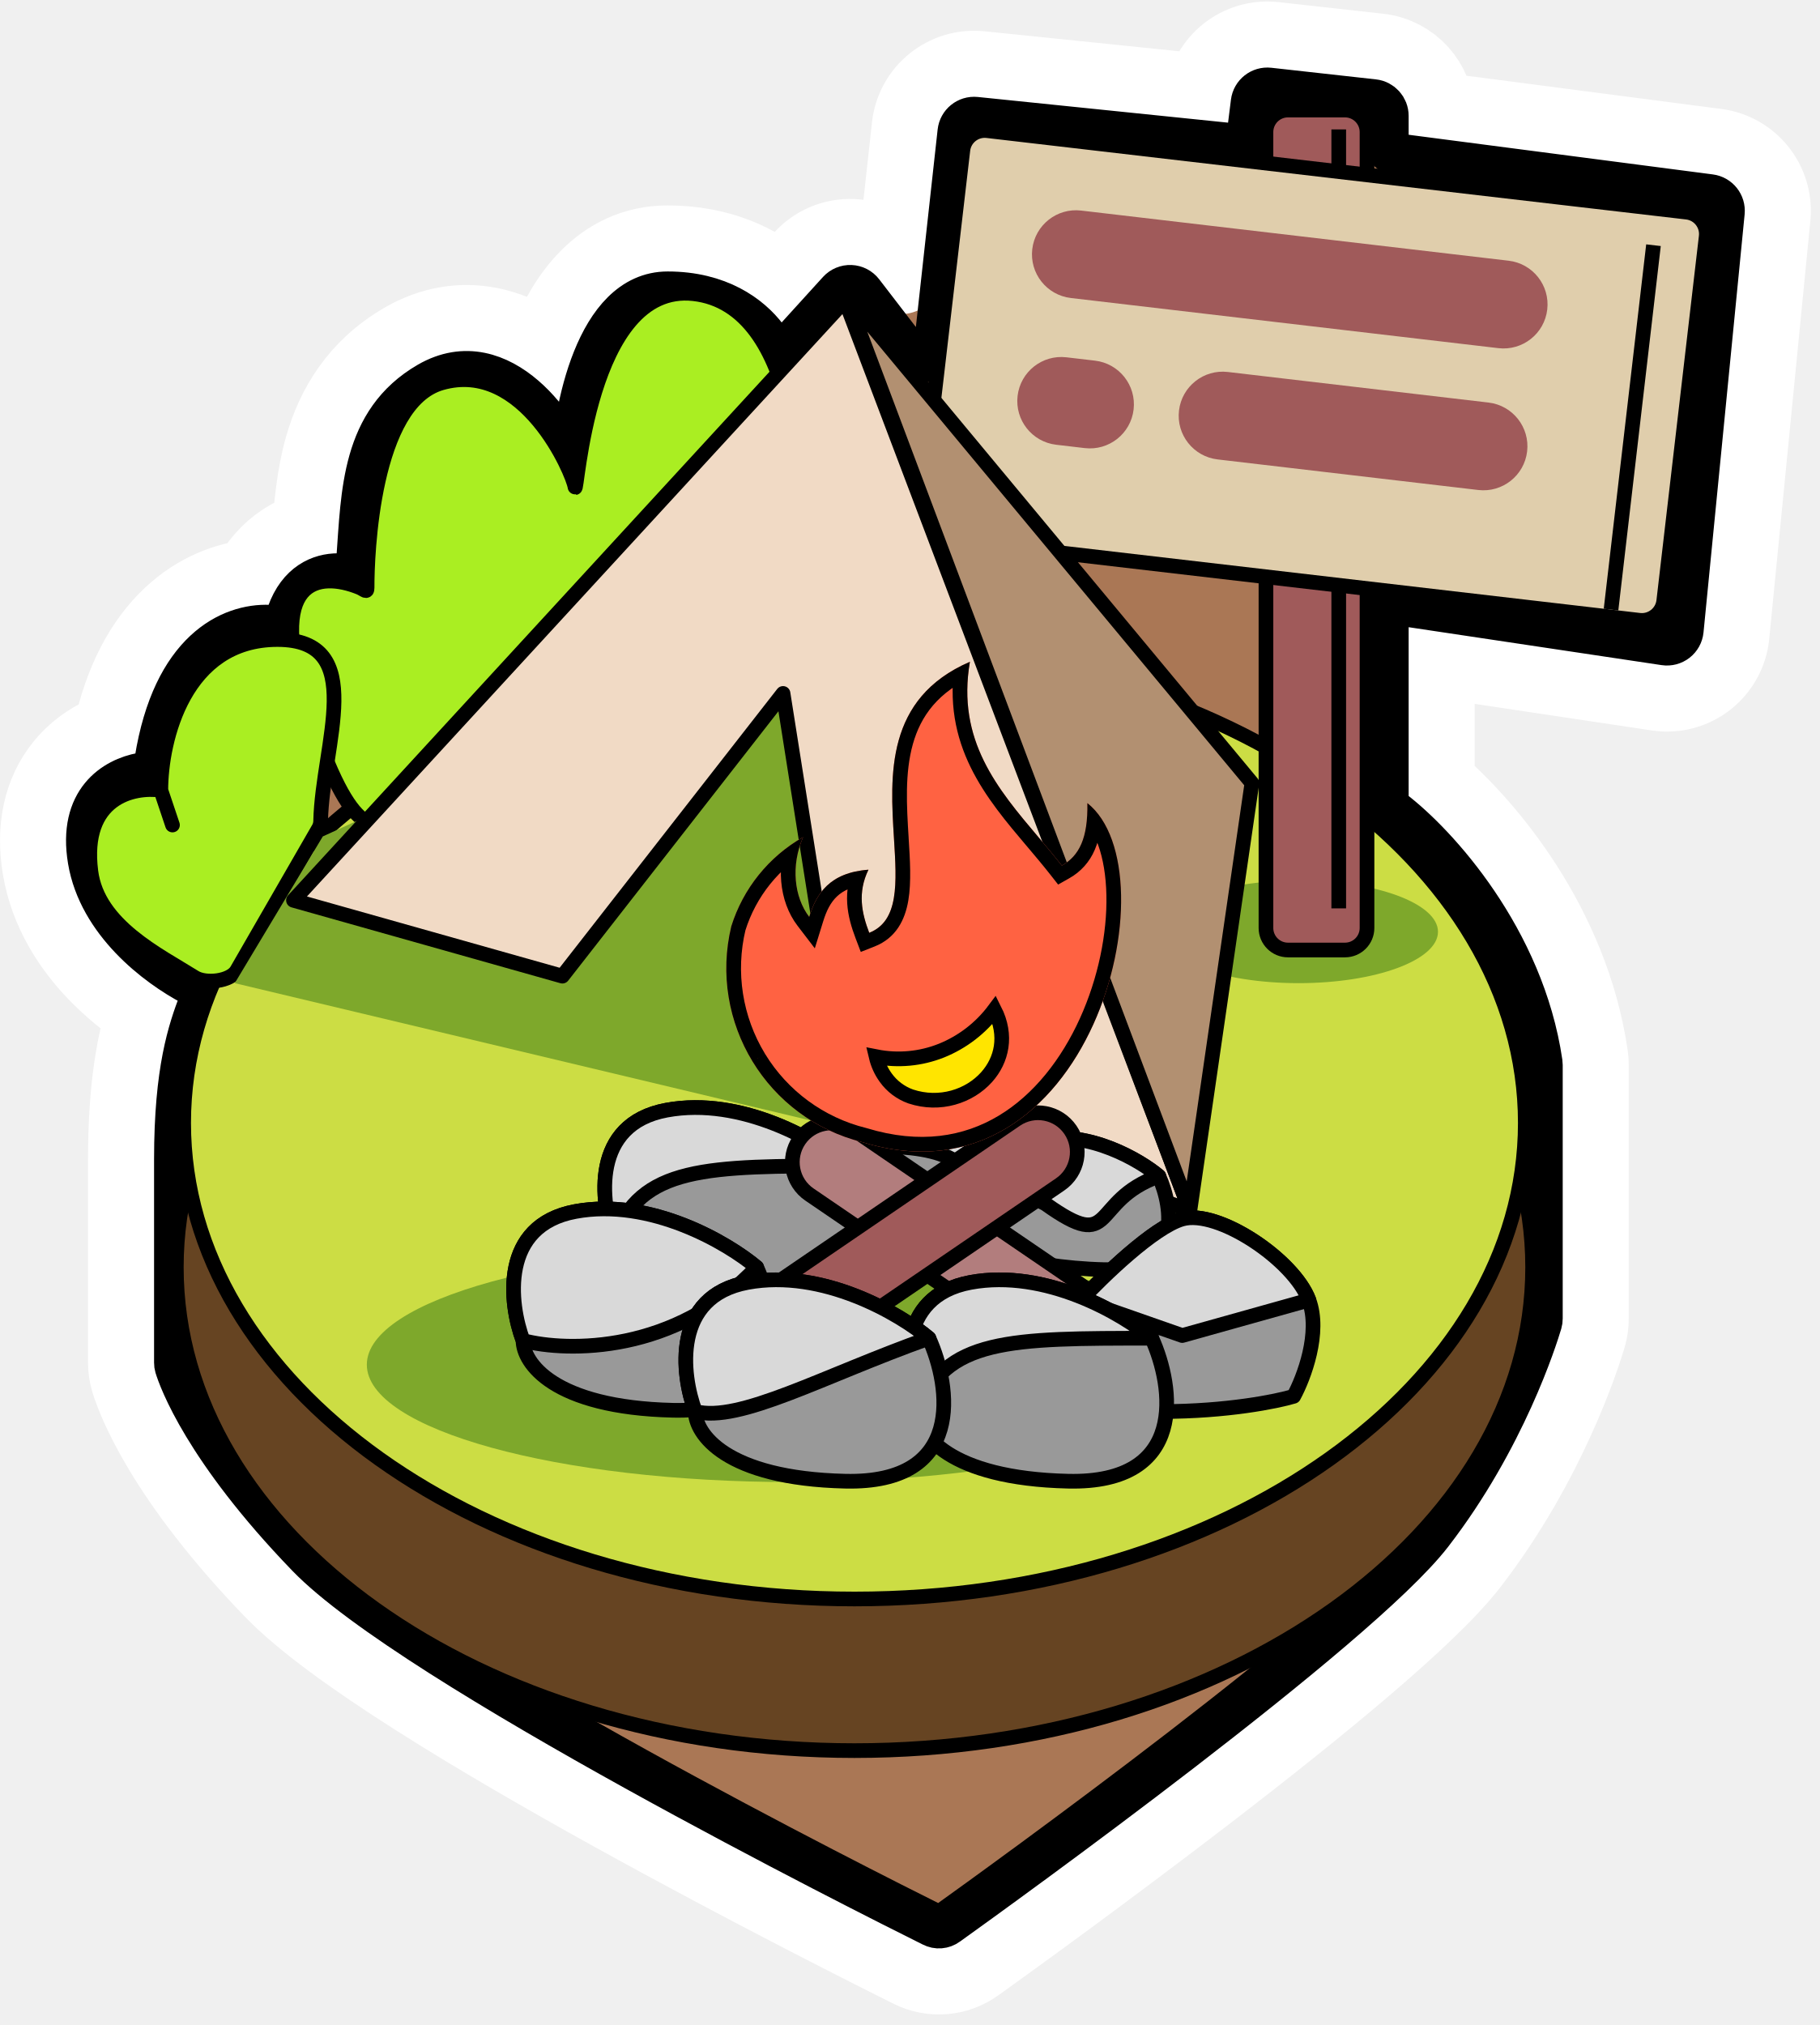
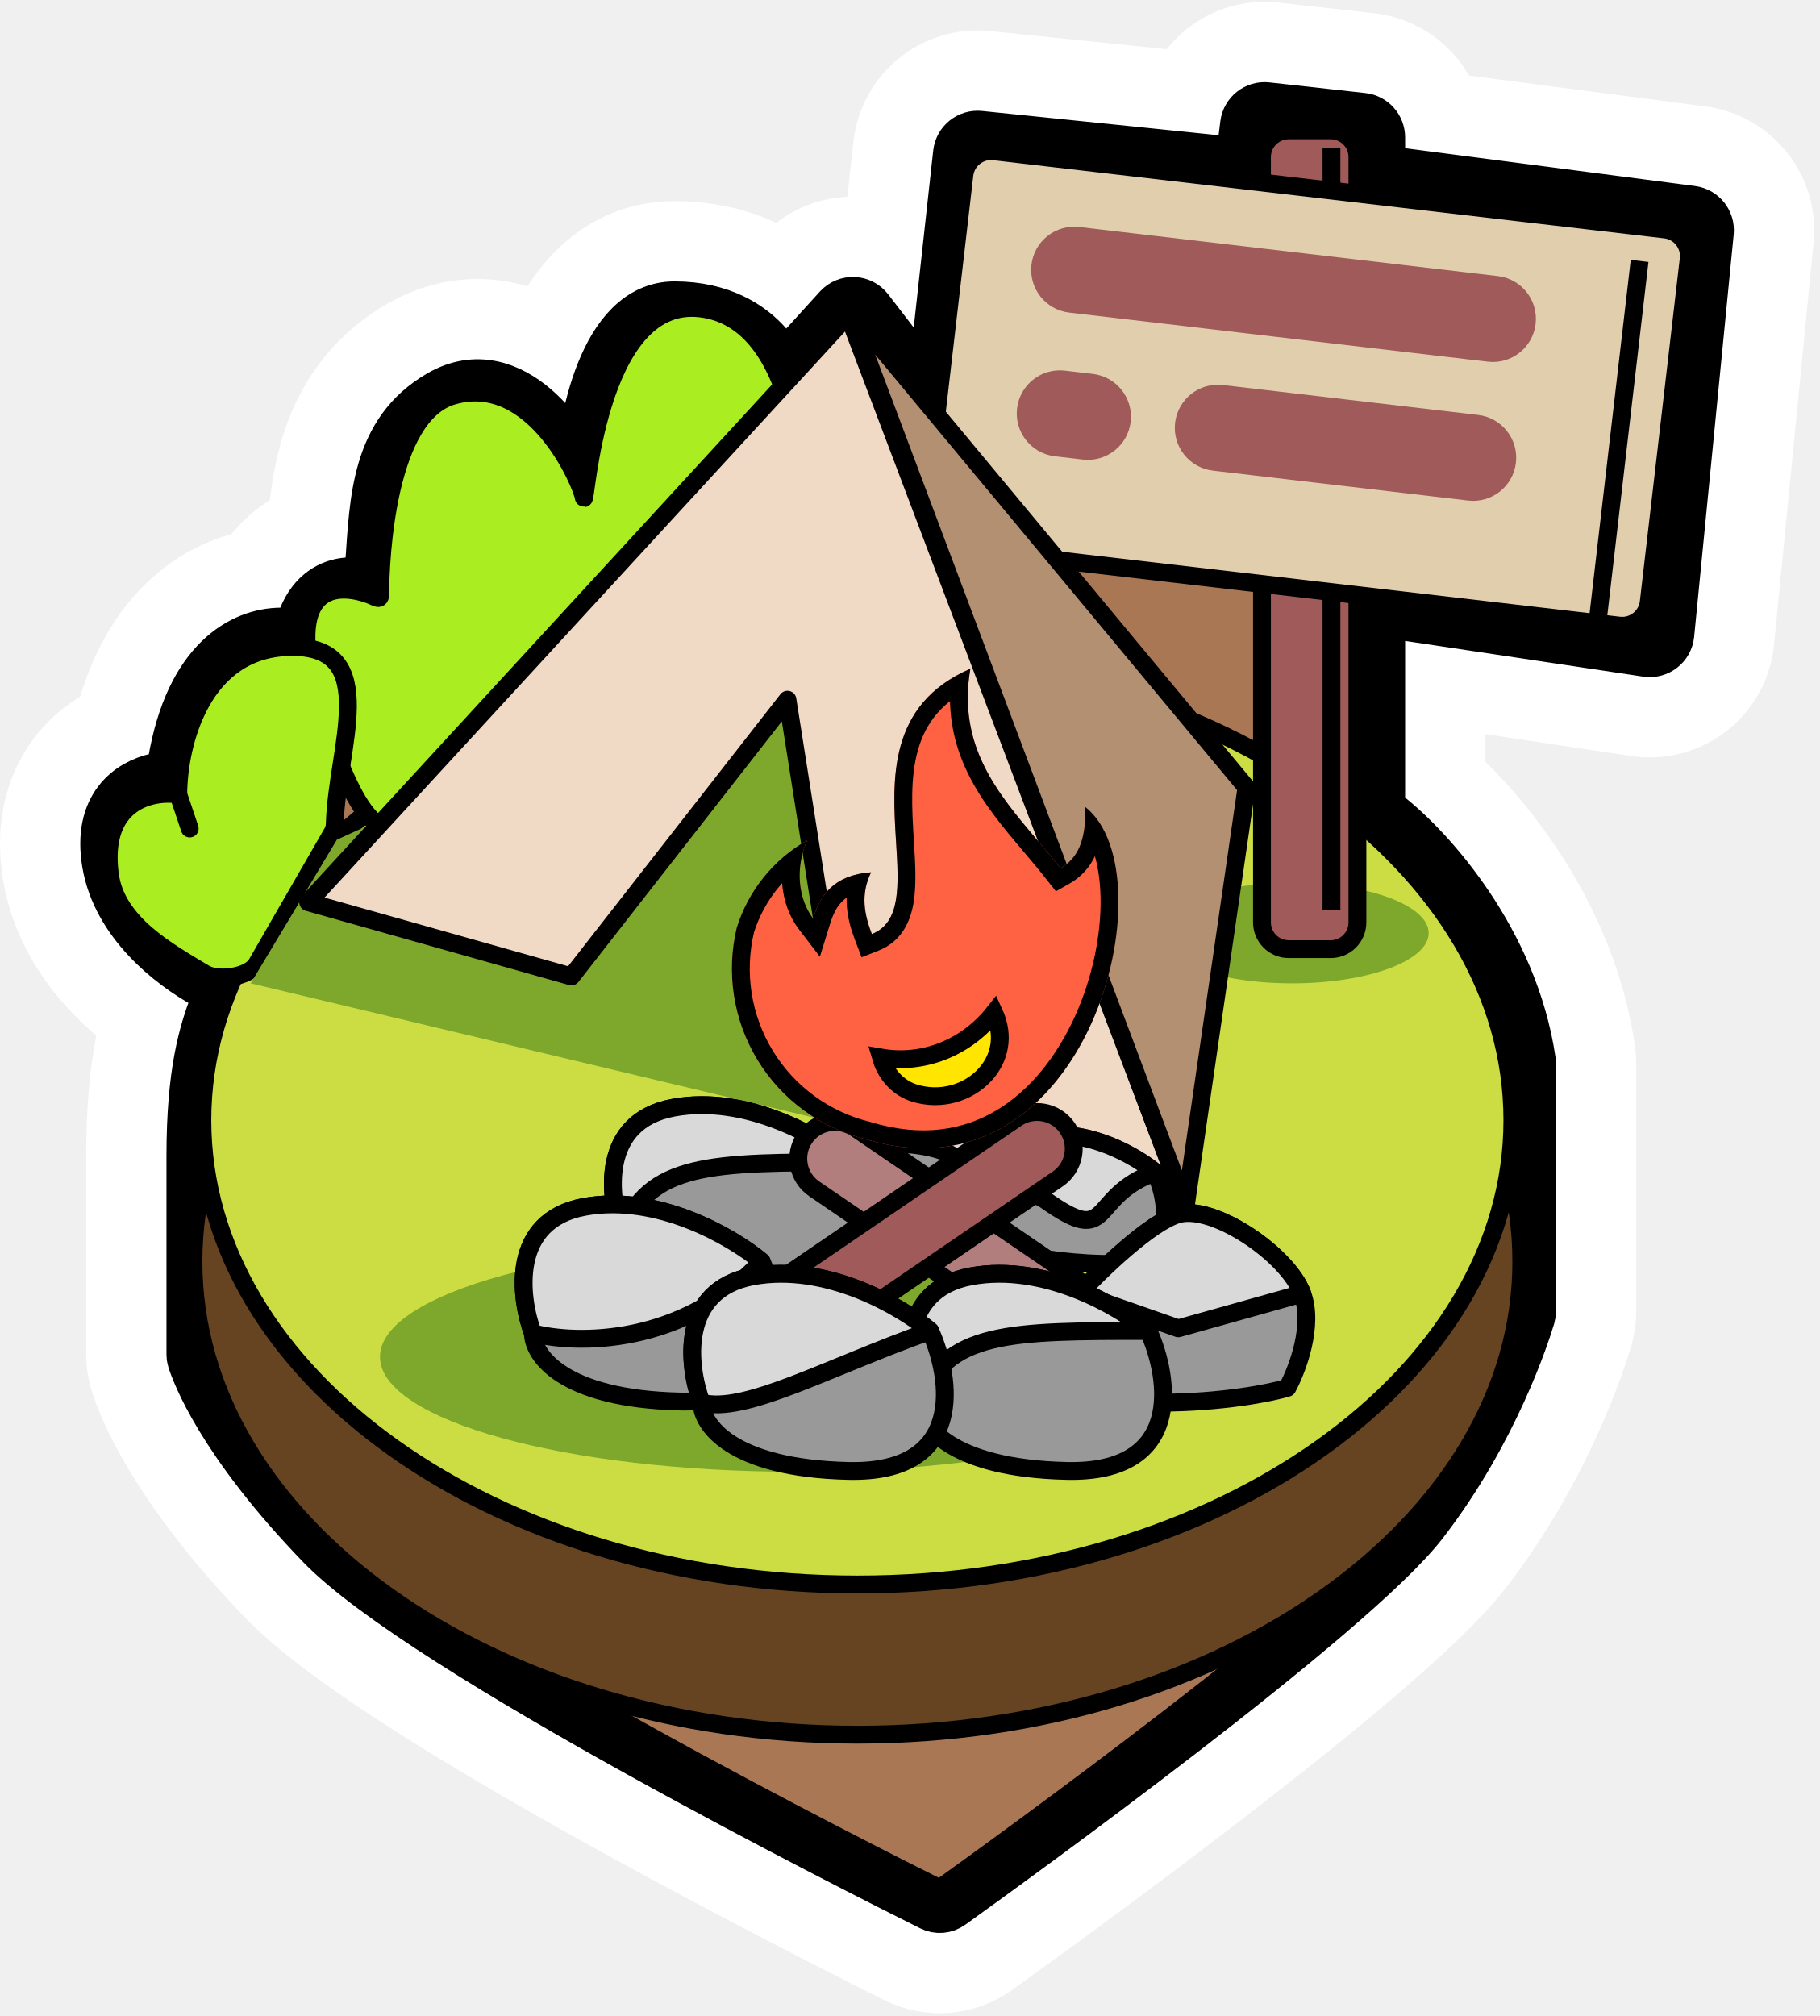
- <svg xmlns="http://www.w3.org/2000/svg" width="124" height="138" viewBox="0 0 124 138" fill="none">
-   <path d="m62.41 8.658-1.076 9.757-.227-.296a4 4 0 0 0-6.13-.253l-1.731 1.904C51.522 18.236 48.966 17 45.5 17c-4.393 0-6.688 3.685-7.771 6.382a19.5 19.5 0 0 0-.413 1.129c-1.078-.86-2.42-1.622-3.994-1.937-1.821-.365-3.748-.089-5.6.983-3.066 1.775-4.583 4.362-5.343 7.029-.544 1.908-.724 3.988-.848 5.794a6.162 6.162 0 0 0-2.019.878c-.91.608-1.65 1.451-2.195 2.495-1.744.167-3.67.886-5.373 2.478-1.865 1.743-3.267 4.344-4.019 7.921-1.122.388-2.334 1.081-3.298 2.262-1.395 1.708-1.917 4-1.47 6.683.48 2.878 2.016 5.19 3.642 6.892a19.428 19.428 0 0 0 3.495 2.868C9.63 70.944 9 73.91 9 79v13.874c0 .325.04.71.166 1.125l2.868-.88-2.868.88c.396 1.29 2.343 6.49 9.676 14.085 2.065 2.138 5.62 4.668 9.606 7.207 4.056 2.585 8.8 5.328 13.424 7.889 9.252 5.124 18.144 9.583 20.352 10.682l1.336-2.686-1.336 2.686a3.928 3.928 0 0 0 4.068-.325l-1.747-2.439 1.747 2.439a619.09 619.09 0 0 0 16.068-11.926c3.596-2.77 7.258-5.68 10.348-8.316 3.025-2.582 5.703-5.069 7.166-6.96 5.33-6.897 7.623-14.202 7.965-15.355a3.89 3.89 0 0 0 .161-1.117V72.571c0-.189-.013-.381-.042-.575h0c-1.284-8.787-6.979-15.508-10.458-18.461v-9.051l15.514 2.327a4 4 0 0 0 4.575-3.565l2.802-28.488a4 4 0 0 0-3.464-4.358L97.5 7.866a4 4 0 0 0-3.558-3.946l-7.13-.793a4 4 0 0 0-4.411 3.48l-.014.11-15.594-1.6a4 4 0 0 0-4.384 3.541zm19.734 0 .001-.005v.004l1.984.248-1.985-.248z" fill="#A75" stroke="#fff" stroke-width="6" stroke-linecap="round" stroke-linejoin="round" />
-   <path d="M21 106c-7.033-7.283-8.72-12.08-8.966-12.881a.828.828 0 0 1-.034-.245V79c0-6.112.95-8.79 1.658-10.669.185-.493-.051-1.035-.518-1.28-2.46-1.294-6.324-4.248-7.024-8.447-.672-4.029 1.714-5.478 3.548-5.817.496-.091.922-.46 1.001-.957 1.203-7.503 5.11-9.211 7.674-9.113.577.022 1.138-.33 1.332-.874.735-2.063 2.17-2.637 3.364-2.637.656 0 1.335-.417 1.383-1.072.337-4.56.318-9.382 4.806-11.98C34.142 23.308 38.334 29.5 39 32c.167-4 1.7-12 6.5-12 3.476 0 5.589 1.573 6.68 3.011.462.61 1.455.791 1.969.226l3.047-3.352a1 1 0 0 1 1.533.063l3.256 4.236c.55.714 1.688.395 1.787-.5l1.62-14.697a1 1 0 0 1 1.095-.886l17.54 1.8a1 1 0 0 0 1.094-.872l.257-2.05a1 1 0 0 1 1.102-.87l7.13.792a1 1 0 0 1 .89.994v1.727a1 1 0 0 0 .87.992l21.169 2.76a1 1 0 0 1 .866 1.09l-2.802 28.489a1 1 0 0 1-1.144.89l-17.81-2.67a1 1 0 0 0-1.149.988v12.315c0 .328.16.631.42.83 2.949 2.249 8.836 8.685 10.07 17.123.007.047.01.095.01.142v17.292a.9.9 0 0 1-.037.263c-.299 1.01-2.463 7.906-7.463 14.374-4.997 6.465-29.273 23.961-32.955 26.598a.93.93 0 0 1-.985.078C59.174 128.994 28.174 113.429 21 106z" fill="#A75" stroke="#000" stroke-width="3" stroke-linecap="round" stroke-linejoin="round" />
-   <ellipse cx="58.233" cy="86.359" rx="46.217" ry="32.942" fill="#642" stroke="#000" />
-   <path d="M103.95 76.525c0 8.893-5.056 16.992-13.327 22.887-8.27 5.894-19.72 9.556-32.39 9.556-12.67 0-24.12-3.662-32.39-9.556-8.27-5.895-13.327-13.994-13.327-22.887 0-8.892 5.056-16.99 13.327-22.886 8.27-5.894 19.72-9.556 32.39-9.556 12.67 0 24.12 3.662 32.39 9.556 8.271 5.895 13.327 13.994 13.327 22.886z" fill="#CD4" stroke="#000" />
-   <path d="M59.397 33.188c3.124-1.566 1.47 6.826.14 11.66a.988.988 0 0 1-.629.67L28.184 56.286a1.15 1.15 0 0 1-.474.054c-2.212-.18-3.594 1.435-6.715-7.953-3.018-9.078.77-9.449 3.48-8.36.35.141.545.407.543.029-.01-2.222.35-12.608 5.072-13.961 5.66-1.621 8.962 6.153 9.096 7.093.133.94.808-13.983 8.084-13.173 7.277.81 7.748 13.848 7.075 20.266.336-1.69 1.818-5.472 5.052-7.093z" fill="#AE2" stroke="#000" stroke-linejoin="round" />
-   <path d="M18.909 43.584c6.252 0 3.052 7.128 2.943 12.372a1.037 1.037 0 0 1-.136.498l-5.573 9.672c-.441.764-2.134.945-2.881.475-2.43-1.528-6.607-3.53-7.07-7.219-.636-5.055 2.914-5.793 4.768-5.53 0-3.422 1.59-10.268 7.949-10.268z" fill="#AE2" />
-   <path d="M10.96 53.853c0-3.423 1.59-10.27 7.949-10.27 6.252 0 3.052 7.129 2.943 12.373a1.037 1.037 0 0 1-.136.498l-5.573 9.672c-.441.764-2.134.945-2.881.475-2.43-1.528-6.607-3.53-7.07-7.219-.636-5.055 2.914-5.793 4.768-5.53zm0 0 .795 2.37" stroke="#000" stroke-linecap="round" stroke-linejoin="round" />
-   <ellipse cx="54" cy="93" rx="29" ry="8" fill="#7EA82B" />
-   <ellipse cx="88.5" cy="63.5" rx="9.5" ry="3.5" fill="#7EA82B" />
-   <g stroke="#000">
-     <rect x="86.276" y="7.5" width="6.887" height="57.241" rx="1.5" fill="#A05A5A" />
-     <path d="M91.236 8.82v53.084" />
-   </g>
-   <g stroke="#000">
-     <rect x="65.795" y="8.731" width="51" height="28" rx="1.5" transform="rotate(6.645 65.795 8.73)" fill="#E0CEAC" />
-     <path d="m112.686 16.71-2.893 24.833" />
-   </g>
-   <rect x="70.699" y="14" width="35.337" height="6" rx="3" transform="rotate(6.69 70.699 14)" fill="#A05A5A" />
-   <rect x="80.699" y="25" width="23.888" height="6" rx="3" transform="rotate(6.69 80.699 25)" fill="#A05A5A" />
-   <rect x="69.699" y="24" width="7.961" height="6" rx="3" transform="rotate(6.69 69.699 24)" fill="#A05A5A" />
-   <path d="m22 57 28.5-13L81 82.5 16 67l6-10z" fill="#7EA82B" />
-   <path d="M57.594 20.47 20 61.353l18.327 5.17 15.038-19.267 4.229 26.785L81.09 82.5 57.594 20.47z" fill="#F1DAC5" />
-   <path d="M57.594 20.47 20 61.353l18.327 5.17 15.038-19.267 4.229 26.785L81.09 82.5 57.594 20.47z" fill="#F1DAC5" />
-   <path d="M57.594 20.47 20 61.353l18.327 5.17 15.038-19.267 4.229 26.785L81.09 82.5 57.594 20.47z" stroke="#000" stroke-linejoin="round" />
-   <path d="M57.594 20 85.32 53.365 81.09 82.5 57.594 20z" fill="#B29071" stroke="#000" stroke-linejoin="round" />
-   <g stroke="#000" stroke-linecap="round" stroke-linejoin="round">
-     <path d="M64.398 75.594c3.334.617 2.932 4.064 2.315 5.71 0 .977-1.327 2.963-6.636 3.086-5.309.123-4.681-4.167-3.704-6.327 1.286-1.08 4.692-3.087 8.025-2.47z" fill="#999" />
-     <path d="M64.398 75.594c3.334.617 2.932 4.064 2.315 5.71-1.15-3.241-4.065-3.241-10.34-3.241 1.286-1.08 4.692-3.087 8.025-2.47z" fill="#D9D9D9" />
-   </g>
-   <g stroke="#000" stroke-linecap="round" stroke-linejoin="round">
-     <path d="M70.895 77.667c-3.357.621-7.172 4.44-6.55 6.097 0 .985 5.555 2.635 10.9 2.76 5.346.124 4.714-4.196 3.73-6.371-1.295-1.088-4.724-3.108-8.08-2.486z" fill="#999" />
-     <path d="M70.894 77.667c-3.356.621-3.088 2.645.355 4.372 4.843 3.452 2.988-.2 7.726-1.886-1.295-1.088-4.724-3.108-8.08-2.486z" fill="#D9D9D9" />
-   </g>
-   <g stroke="#000" stroke-linecap="round" stroke-linejoin="round">
-     <path d="M45.423 75.656c-5.133.95-4.515 6.258-3.564 8.793 0 1.505 2.044 4.563 10.219 4.753 8.175.19 7.209-6.416 5.704-9.744-1.98-1.663-7.225-4.753-12.358-3.802z" fill="#999" />
-     <path d="M45.423 75.656c-5.133.95-4.515 6.258-3.564 8.793 1.772-4.99 6.26-4.99 15.923-4.99-1.98-1.664-7.225-4.754-12.358-3.803z" fill="#D9D9D9" />
-   </g>
-   <g stroke="#000" stroke-linecap="round" stroke-linejoin="round">
-     <path d="M39.21 82.562c-5.134.95-4.516 6.258-3.565 8.793 0 1.505 2.043 4.563 10.219 4.753 8.175.19 7.209-6.416 5.704-9.743-1.981-1.664-7.225-4.753-12.359-3.803z" fill="#999" />
-     <path d="M39.21 82.562c-5.134.95-4.516 6.258-3.565 8.793 3.01.793 10.409.904 15.922-4.99-1.98-1.664-7.224-4.753-12.358-3.803z" fill="#D9D9D9" />
-   </g>
-   <rect x="52.957" y="79.899" width="5.346" height="25.727" rx="2.673" transform="rotate(-55.69 52.957 79.899)" fill="#B27D7D" stroke="#000" />
-   <rect x="-.695" y="-.131" width="5.346" height="25.727" rx="2.673" transform="scale(-1 1) rotate(-55.689 37.522 109.359)" fill="#A05A5A" stroke="#000" />
-   <g stroke="#000" stroke-linecap="round" stroke-linejoin="round">
-     <path d="M80.57 83.074c-1.933.553-5.408 3.913-6.904 5.524-1.002 1.036 0 7.595 5.524 7.595 4.419 0 7.825-.69 8.976-1.036.69-1.266 1.864-4.35 1.035-6.56-1.035-2.76-6.214-6.213-8.63-5.523z" fill="#999" />
-     <path d="M80.57 83.074c-1.933.552-5.408 3.913-6.904 5.524l6.904 2.416 8.631-2.416c-1.035-2.762-6.214-6.215-8.63-5.524z" fill="#D9D9D9" />
-   </g>
-   <g stroke="#000" stroke-linecap="round" stroke-linejoin="round">
-     <path d="M66.138 87.395c-5.134.95-4.516 6.258-3.565 8.794 0 1.505 2.044 4.562 10.219 4.752 8.175.191 7.209-6.416 5.704-9.743-1.98-1.664-7.225-4.753-12.358-3.803z" fill="#999" />
-     <path d="M66.138 87.395c-5.134.95-4.516 6.258-3.565 8.794 1.772-4.991 6.26-4.991 15.923-4.991-1.98-1.664-7.225-4.753-12.358-3.803z" fill="#D9D9D9" />
-   </g>
-   <g stroke="#000" stroke-linecap="round" stroke-linejoin="round">
-     <path d="M50.947 87.395c-5.133.95-4.515 6.258-3.564 8.794 0 1.505 2.043 4.562 10.219 4.752 8.175.191 7.209-6.416 5.704-9.743-1.98-1.664-7.225-4.753-12.358-3.803z" fill="#999" />
-     <path d="M50.947 87.395c-5.133.95-4.515 6.258-3.564 8.794 3.01.792 8.676-2.412 15.922-4.991-1.98-1.664-7.224-4.753-12.358-3.803z" fill="#D9D9D9" />
-   </g>
-   <mask id="a" fill="#fff">
-     <path fill-rule="evenodd" clip-rule="evenodd" d="M72.368 58.988c1.176-.666 1.783-1.86 1.736-4.26 5.934 4.69.24 27.854-15.316 23.113a12.22 12.22 0 0 1-8.951-14.712 10.649 10.649 0 0 1 4.894-6.08c-.847 1.95-.61 4.092.417 5.434.487-1.572 1.388-3.018 4.038-3.214-.76 1.563-.459 2.957.052 4.3 2.037-.804 1.877-3.378 1.688-6.42-.268-4.309-.595-9.556 5.174-12.05-.919 5.341 1.88 8.652 4.68 11.964a70.335 70.335 0 0 1 1.588 1.925z" />
+ <svg xmlns="http://www.w3.org/2000/svg" width="102" height="113" viewBox="0 0 102 113" fill="none">
+   <path d="M50.106 14.749L50.819 8.268C51.06 6.084 53.018 4.503 55.204 4.727L67.056 5.943C67.603 4.129 69.381 2.911 71.326 3.127L76.703 3.725C78.485 3.923 79.885 5.272 80.197 6.981L95.209 8.939C97.35 9.218 98.883 11.148 98.672 13.297L96.454 35.845C96.23 38.123 94.144 39.748 91.88 39.409L80.261 37.666V44.008C83.139 46.524 87.633 51.955 88.674 59.04M50.106 14.749L88.674 59.04M50.106 14.749C48.509 13.626 46.242 13.8 44.847 15.334L43.987 16.281C42.514 15.133 40.462 14.273 37.806 14.273C33.88 14.273 31.894 17.569 31.006 19.778C30.98 19.843 30.955 19.907 30.93 19.971M50.106 14.749L30.93 19.971M88.674 59.04C88.703 59.236 88.716 59.43 88.716 59.618V73.501C88.716 73.852 88.671 74.231 88.553 74.626L88.553 74.626C88.24 75.67 86.364 81.568 82.051 87.148C80.843 88.71 78.676 90.721 76.276 92.773C73.812 94.878 70.895 97.2 68.025 99.414C62.281 103.846 56.634 107.918 54.987 109.098C53.806 109.946 52.256 110.099 50.91 109.429C48.954 108.454 41.798 104.858 34.399 100.754C30.702 98.703 26.914 96.508 23.672 94.439C20.501 92.415 17.621 90.367 15.92 88.605L18.078 86.521L15.92 88.605C10.024 82.499 8.376 78.259 8.003 77.068L10.866 76.172L8.003 77.068C7.87 76.643 7.831 76.251 7.831 75.928V64.781C7.831 60.953 8.268 58.574 8.771 56.858C6.566 55.35 3.773 52.683 3.134 48.851C2.768 46.653 3.154 44.69 4.311 43.169C5.102 42.13 6.104 41.492 7.048 41.116C7.669 38.383 8.773 36.312 10.264 34.864C11.664 33.505 13.262 32.838 14.746 32.633C15.554 31.247 16.718 30.406 17.952 30.011C18.055 28.608 18.222 26.991 18.671 25.486C19.33 23.274 20.634 21.116 23.198 19.632C24.811 18.698 26.507 18.45 28.115 18.772C29.189 18.988 30.131 19.437 30.93 19.971M88.674 59.04L30.93 19.971M66.756 7.878C66.756 7.878 66.757 7.877 66.757 7.876L66.756 7.878L68.741 8.126L66.756 7.878Z" fill="#AA7755" stroke="white" stroke-width="6" stroke-linecap="round" stroke-linejoin="round" />
+   <path d="M18.078 86.521C12.479 80.722 11.088 76.881 10.866 76.172C10.841 76.093 10.831 76.011 10.831 75.928V64.781C10.831 60.041 11.541 57.867 12.102 56.361C12.286 55.867 12.051 55.325 11.589 55.072C9.604 53.989 6.642 51.648 6.093 48.358C5.573 45.236 7.332 44.037 8.782 43.709C9.274 43.597 9.701 43.227 9.785 42.73C10.752 37.031 13.687 35.581 15.728 35.562C16.305 35.557 16.865 35.202 17.082 34.667C17.638 33.299 18.6 32.823 19.463 32.748C20.117 32.692 20.802 32.277 20.849 31.622C21.103 28.026 21.169 24.273 24.701 22.228C28.66 19.936 32.035 24.923 32.572 26.936C32.706 23.715 33.941 17.273 37.806 17.273C40.398 17.273 42.048 18.359 42.976 19.439C43.474 20.019 44.48 20.198 44.994 19.633L47.067 17.352C47.486 16.891 48.22 16.922 48.6 17.416L50.785 20.258C51.334 20.972 52.473 20.653 52.572 19.758L53.801 8.597C53.862 8.051 54.351 7.656 54.898 7.712L68.639 9.121C69.18 9.177 69.666 8.79 69.733 8.25L69.892 6.979C69.96 6.436 70.451 6.049 70.995 6.109L76.372 6.706C76.878 6.763 77.261 7.191 77.261 7.7V8.745C77.261 9.248 77.634 9.672 78.132 9.737L94.82 11.914C95.356 11.984 95.739 12.466 95.686 13.003L93.469 35.551C93.413 36.12 92.891 36.527 92.325 36.442L78.41 34.355C77.805 34.264 77.261 34.732 77.261 35.344V44.931C77.261 45.26 77.423 45.564 77.682 45.766C80.08 47.63 84.72 52.766 85.706 59.476C85.713 59.523 85.716 59.57 85.716 59.618V73.501C85.716 73.592 85.705 73.679 85.679 73.766C85.409 74.666 83.662 80.158 79.677 85.314C75.695 90.465 56.512 104.315 53.24 106.66C52.941 106.875 52.577 106.907 52.247 106.743C48.367 104.81 23.802 92.45 18.078 86.521Z" fill="#AA7755" stroke="black" stroke-width="3" stroke-linecap="round" stroke-linejoin="round" />
+   <ellipse cx="48.059" cy="70.707" rx="37.215" ry="26.525" fill="#664422" stroke="black" />
+   <path d="M84.773 62.788C84.773 69.909 80.725 76.403 74.083 81.137C67.443 85.871 58.243 88.814 48.059 88.814C37.874 88.814 28.675 85.871 22.034 81.137C15.393 76.403 11.344 69.909 11.344 62.788C11.344 55.667 15.393 49.173 22.034 44.439C28.675 39.706 37.874 36.763 48.059 36.763C58.243 36.763 67.443 39.706 74.083 44.439C80.725 49.173 84.773 55.667 84.773 62.788Z" fill="#CCDD44" stroke="black" />
+   <path d="M48.996 27.892C51.491 26.641 50.202 33.278 49.135 37.186C49.049 37.499 48.814 37.747 48.507 37.854L23.908 46.476C23.756 46.529 23.594 46.542 23.434 46.531C21.68 46.413 20.565 47.622 18.074 40.131C15.685 32.945 18.592 32.535 20.764 33.355C21.118 33.489 21.313 33.678 21.314 33.3C21.319 31.282 21.675 23.247 25.398 22.181C29.955 20.875 32.614 27.135 32.721 27.892C32.829 28.649 33.372 16.633 39.231 17.285C45.09 17.938 45.47 28.436 44.928 33.603C45.199 32.243 46.392 29.198 48.996 27.892Z" fill="#AAEE22" stroke="black" stroke-linejoin="round" />
+   <path d="M16.395 36.263C21.408 36.263 18.873 41.956 18.766 46.174C18.761 46.349 18.716 46.52 18.629 46.672L14.396 54.016C13.956 54.781 12.211 55.013 11.456 54.556C9.473 53.355 6.504 51.765 6.154 48.984C5.642 44.913 8.501 44.32 9.994 44.532C9.994 41.776 11.274 36.263 16.395 36.263Z" fill="#AAEE22" />
+   <path d="M9.994 44.532C9.994 41.776 11.274 36.263 16.395 36.263C21.408 36.263 18.873 41.956 18.766 46.174C18.761 46.349 18.716 46.52 18.629 46.672L14.396 54.016C13.956 54.781 12.211 55.013 11.456 54.556C9.473 53.355 6.504 51.765 6.154 48.984C5.642 44.913 8.501 44.32 9.994 44.532ZM9.994 44.532L10.634 46.44" stroke="black" stroke-linecap="round" stroke-linejoin="round" />
+   <ellipse cx="44.65" cy="76.054" rx="23.351" ry="6.442" fill="#7EA82B" />
+   <ellipse cx="72.431" cy="52.3" rx="7.65" ry="2.818" fill="#7EA82B" />
+   <rect x="70.737" y="7.306" width="5.351" height="45.896" rx="1.5" fill="#A05A5A" stroke="black" />
+   <path d="M74.633 8.271V51.015" stroke="black" />
+   <rect x="54.233" y="8.308" width="40.871" height="22.351" rx="1.5" transform="rotate(6.64538 54.2334 8.30768)" fill="#E0CEAC" stroke="black" />
+   <path d="M91.905 14.625L89.576 34.62" stroke="black" />
+   <rect x="58.097" y="12.442" width="28.454" height="4.831" rx="2.416" transform="rotate(6.68952 58.0966 12.4424)" fill="#A05A5A" />
+   <rect x="66.149" y="21.3" width="19.235" height="4.831" rx="2.416" transform="rotate(6.68952 66.1487 21.2998)" fill="#A05A5A" />
+   <rect x="57.291" y="20.494" width="6.411" height="4.832" rx="2.416" transform="rotate(6.68952 57.2914 20.4941)" fill="#A05A5A" />
+   <path d="M18.884 47.066L41.832 36.598L66.391 67.599L14.052 55.118L18.884 47.066Z" fill="#7EA82B" />
+   <path d="M47.544 17.651L17.273 50.571L32.03 54.733L44.139 39.219L47.544 60.787L66.464 67.598L47.544 17.651Z" fill="#F1DAC5" />
+   <path d="M47.544 17.651L17.273 50.571L32.03 54.733L44.139 39.219L47.544 60.787L66.464 67.598L47.544 17.651Z" fill="#F1DAC5" />
+   <path d="M47.544 17.651L17.273 50.571L32.03 54.733L44.139 39.219L47.544 60.787L66.464 67.598L47.544 17.651Z" stroke="black" stroke-linejoin="round" />
+   <path d="M47.544 17.273L69.869 44.139L66.464 67.599L47.544 17.273Z" fill="#B29071" stroke="black" stroke-linejoin="round" />
+   <path d="M53.023 62.038C55.707 62.535 55.384 65.31 54.887 66.636C54.887 67.423 53.818 69.022 49.543 69.121C45.268 69.221 45.774 65.766 46.561 64.026C47.596 63.156 50.339 61.541 53.023 62.038Z" fill="#999999" stroke="black" stroke-linecap="round" stroke-linejoin="round" />
+   <path d="M53.023 62.038C55.707 62.535 55.384 65.31 54.887 66.636C53.96 64.026 51.613 64.026 46.561 64.026C47.596 63.156 50.339 61.541 53.023 62.038Z" fill="#D9D9D9" stroke="black" stroke-linecap="round" stroke-linejoin="round" />
+   <path d="M58.254 63.708C55.552 64.209 52.48 67.284 52.98 68.618C52.98 69.411 57.453 70.74 61.758 70.84C66.062 70.94 65.553 67.462 64.761 65.71C63.718 64.834 60.957 63.207 58.254 63.708Z" fill="#999999" stroke="black" stroke-linecap="round" stroke-linejoin="round" />
+   <path d="M58.254 63.708C55.551 64.209 55.767 65.838 58.54 67.228C62.44 70.008 60.946 67.068 64.761 65.71C63.718 64.834 60.957 63.207 58.254 63.708Z" fill="#D9D9D9" stroke="black" stroke-linecap="round" stroke-linejoin="round" />
+   <path d="M37.745 62.088C33.611 62.853 34.108 67.127 34.874 69.169C34.874 70.381 36.52 72.843 43.103 72.996C49.686 73.149 48.908 67.829 47.696 65.15C46.101 63.81 41.878 61.322 37.745 62.088Z" fill="#999999" stroke="black" stroke-linecap="round" stroke-linejoin="round" />
+   <path d="M37.745 62.088C33.611 62.853 34.108 67.127 34.874 69.169C36.301 65.15 39.915 65.15 47.696 65.15C46.101 63.81 41.878 61.322 37.745 62.088Z" fill="#D9D9D9" stroke="black" stroke-linecap="round" stroke-linejoin="round" />
+   <path d="M32.741 67.649C28.607 68.415 29.105 72.689 29.87 74.73C29.87 75.942 31.516 78.404 38.099 78.558C44.682 78.711 43.904 73.391 42.692 70.711C41.097 69.372 36.874 66.884 32.741 67.649Z" fill="#999999" stroke="black" stroke-linecap="round" stroke-linejoin="round" />
+   <path d="M32.741 67.649C28.607 68.415 29.105 72.689 29.87 74.73C32.294 75.368 38.252 75.457 42.692 70.711C41.097 69.372 36.874 66.884 32.741 67.649Z" fill="#D9D9D9" stroke="black" stroke-linecap="round" stroke-linejoin="round" />
+   <rect x="43.945" y="65.48" width="4.11" height="20.521" rx="2.055" transform="rotate(-55.6891 43.9454 65.4797)" fill="#B27D7D" stroke="black" />
+   <rect x="-0.695" y="-0.131" width="4.11" height="20.521" rx="2.055" transform="matrix(-0.563683 -0.825991 -0.825991 0.563683 60.4878 64.4226)" fill="#A05A5A" stroke="black" />
+   <path d="M66.046 68.061C64.489 68.506 61.69 71.212 60.486 72.509C59.678 73.344 60.486 78.625 64.933 78.625C68.492 78.625 71.235 78.069 72.162 77.791C72.718 76.772 73.663 74.289 72.996 72.509C72.162 70.285 67.992 67.505 66.046 68.061Z" fill="#999999" stroke="black" stroke-linecap="round" stroke-linejoin="round" />
+   <path d="M66.045 68.061C64.489 68.506 61.69 71.212 60.485 72.509L66.045 74.455L72.995 72.509C72.161 70.285 67.991 67.505 66.045 68.061Z" fill="#D9D9D9" stroke="black" stroke-linecap="round" stroke-linejoin="round" />
+   <path d="M54.424 71.541C50.29 72.307 50.788 76.581 51.553 78.622C51.553 79.834 53.199 82.296 59.782 82.449C66.365 82.603 65.587 77.282 64.375 74.603C62.781 73.264 58.557 70.776 54.424 71.541Z" fill="#999999" stroke="black" stroke-linecap="round" stroke-linejoin="round" />
+   <path d="M54.424 71.541C50.29 72.307 50.788 76.581 51.553 78.622C52.98 74.603 56.594 74.603 64.375 74.603C62.781 73.264 58.557 70.776 54.424 71.541Z" fill="#D9D9D9" stroke="black" stroke-linecap="round" stroke-linejoin="round" />
+   <path d="M42.193 71.541C38.059 72.307 38.556 76.581 39.322 78.622C39.322 79.834 40.968 82.296 47.551 82.449C54.134 82.603 53.356 77.282 52.144 74.603C50.549 73.264 46.326 70.776 42.193 71.541Z" fill="#999999" stroke="black" stroke-linecap="round" stroke-linejoin="round" />
+   <path d="M42.193 71.541C38.059 72.307 38.556 76.581 39.322 78.622C41.746 79.26 46.309 76.68 52.144 74.603C50.549 73.264 46.326 70.776 42.193 71.541Z" fill="#D9D9D9" stroke="black" stroke-linecap="round" stroke-linejoin="round" />
+   <mask id="path-36-inside-1_22321_3229" fill="white">
+     <path fill-rule="evenodd" clip-rule="evenodd" d="M59.441 48.667C60.387 48.13 60.876 47.169 60.839 45.237C65.617 49.012 61.031 67.665 48.505 63.848C45.983 63.224 43.81 61.629 42.46 59.41C41.11 57.19 40.692 54.527 41.298 52.001C41.944 49.929 43.353 48.179 45.239 47.105C44.557 48.675 44.747 50.4 45.575 51.481C45.967 50.216 46.693 49.051 48.827 48.893C48.214 50.152 48.457 51.274 48.868 52.356C50.508 51.708 50.379 49.635 50.227 47.185C50.011 43.716 49.748 39.492 54.393 37.483C53.653 41.784 55.907 44.45 58.161 47.117C58.595 47.629 59.028 48.142 59.441 48.667Z" />
  </mask>
-   <path fill-rule="evenodd" clip-rule="evenodd" d="M72.368 58.988c1.176-.666 1.783-1.86 1.736-4.26 5.934 4.69.24 27.854-15.316 23.113a12.22 12.22 0 0 1-8.951-14.712 10.649 10.649 0 0 1 4.894-6.08c-.847 1.95-.61 4.092.417 5.434.487-1.572 1.388-3.018 4.038-3.214-.76 1.563-.459 2.957.052 4.3 2.037-.804 1.877-3.378 1.688-6.42-.268-4.309-.595-9.556 5.174-12.05-.919 5.341 1.88 8.652 4.68 11.964a70.335 70.335 0 0 1 1.588 1.925z" fill="#FF6242" />
-   <path d="m74.104 54.729.62-.785-1.66-1.312.04 2.116 1-.02zm-1.736 4.259-.786.618.531.676.748-.424-.493-.87zm-13.58 18.853.291-.956-.026-.008-.025-.006-.24.97zM51.28 72.33l.854-.52-.854.52zm-1.443-9.2-.955-.299-.01.032-.008.033.973.233zm4.894-6.081.917.398 1.197-2.753-2.609 1.486.495.869zm.417 5.434-.794.608 1.176 1.537.573-1.848-.955-.297zm4.038-3.214.9.437.76-1.563-1.733.128.074.998zm.052 4.3-.935.356.36.947.943-.372-.368-.93zm1.688-6.42-.998.061.998-.062zm5.174-12.05.986.17.313-1.822-1.696.734.397.918zm4.68 11.964-.764.645.764-.645zm2.325-2.315c.021 1.125-.114 1.865-.33 2.366a1.99 1.99 0 0 1-.9 1.004l.986 1.74a3.993 3.993 0 0 0 1.752-1.955c.371-.862.516-1.919.491-3.194l-2 .039zm-14.609 24.05c4.15 1.264 7.716.678 10.597-1.051 2.85-1.711 4.951-4.493 6.322-7.513 1.372-3.021 2.048-6.356 1.987-9.27-.06-2.858-.84-5.567-2.678-7.02l-1.24 1.57c1.13.891 1.863 2.835 1.918 5.492.055 2.6-.553 5.639-1.808 8.402-1.255 2.765-3.123 5.178-5.53 6.624-2.378 1.427-5.356 1.959-8.985.853l-.583 1.913zm-8.07-5.948a13.22 13.22 0 0 0 8.122 5.962l.48-1.941a11.22 11.22 0 0 1-6.894-5.06l-1.708 1.039zm-1.562-9.954a13.22 13.22 0 0 0 1.562 9.954l1.708-1.04a11.22 11.22 0 0 1-1.325-8.448l-1.945-.466zm5.372-6.716a11.649 11.649 0 0 0-5.354 6.651l1.91.596a9.649 9.649 0 0 1 4.434-5.51l-.99-1.737zm1.706 5.696c-.774-1.012-1.019-2.76-.294-4.429l-1.834-.797c-.969 2.23-.74 4.768.54 6.441l1.588-1.215zm.161.904c.221-.713.502-1.28.94-1.693.42-.396 1.075-.737 2.217-.821l-.147-1.995c-1.508.112-2.628.592-3.443 1.362-.798.752-1.21 1.695-1.477 2.554l1.91.593zm2.184-3.949c-.94 1.934-.53 3.655.016 5.094l1.87-.71c-.475-1.25-.668-2.315-.087-3.509l-1.799-.875zm1.64-1.62c.098 1.56.171 2.834.004 3.82-.158.93-.488 1.383-1.06 1.609l.735 1.86c1.464-.579 2.073-1.816 2.297-3.135.214-1.263.113-2.797.02-4.279l-1.995.124zm5.776-13.03c-3.177 1.374-4.734 3.557-5.417 5.993-.66 2.353-.49 4.917-.358 7.036l1.996-.124c-.136-2.188-.264-4.402.288-6.373.53-1.888 1.693-3.575 4.285-4.697l-.794-1.835zm5.84 12.236c-2.824-3.34-5.289-6.316-4.457-11.149l-1.971-.339c-1.007 5.85 2.126 9.497 4.9 12.78l1.528-1.292zm1.611 1.953c-.524-.668-1.074-1.318-1.61-1.953l-1.528 1.291c.54.64 1.067 1.263 1.566 1.898l1.573-1.236z" fill="#000" mask="url(#a)" />
-   <path d="M64.16 71.597a8.448 8.448 0 0 0 3.613-2.785c.896 1.771.496 3.437-.533 4.59-1.176 1.314-3.192 1.978-5.174 1.32a3.574 3.574 0 0 1-1.705-1.285 4.008 4.008 0 0 1-.653-1.427 7.878 7.878 0 0 0 4.452-.413z" fill="#FFE500" stroke="#000" />
+   <path fill-rule="evenodd" clip-rule="evenodd" d="M59.441 48.667C60.387 48.13 60.876 47.169 60.839 45.237C65.617 49.012 61.031 67.665 48.505 63.848C45.983 63.224 43.81 61.629 42.46 59.41C41.11 57.19 40.692 54.527 41.298 52.001C41.944 49.929 43.353 48.179 45.239 47.105C44.557 48.675 44.747 50.4 45.575 51.481C45.967 50.216 46.693 49.051 48.827 48.893C48.214 50.152 48.457 51.274 48.868 52.356C50.508 51.708 50.379 49.635 50.227 47.185C50.011 43.716 49.748 39.492 54.393 37.483C53.653 41.784 55.907 44.45 58.161 47.117C58.595 47.629 59.028 48.142 59.441 48.667Z" fill="#FF6242" />
+   <path d="M60.839 45.237L61.459 44.452L59.798 43.14L59.839 45.256L60.839 45.237ZM59.441 48.667L58.654 49.285L59.186 49.961L59.934 49.537L59.441 48.667ZM48.505 63.848L48.797 62.891L48.771 62.883L48.745 62.877L48.505 63.848ZM42.46 59.41L43.314 58.89L42.46 59.41ZM41.298 52.001L40.343 51.703L40.333 51.735L40.325 51.768L41.298 52.001ZM45.239 47.105L46.156 47.503L47.352 44.75L44.744 46.236L45.239 47.105ZM45.575 51.481L44.781 52.089L45.957 53.626L46.53 51.778L45.575 51.481ZM48.827 48.893L49.726 49.331L50.486 47.768L48.753 47.896L48.827 48.893ZM48.868 52.356L47.933 52.711L48.293 53.658L49.236 53.286L48.868 52.356ZM50.227 47.185L49.229 47.247L50.227 47.185ZM54.393 37.483L55.379 37.652L55.692 35.831L53.996 36.565L54.393 37.483ZM58.161 47.117L58.925 46.471V46.471L58.161 47.117ZM59.839 45.256C59.856 46.148 59.748 46.712 59.59 47.08C59.445 47.418 59.241 47.63 58.947 47.797L59.934 49.537C60.586 49.167 61.1 48.63 61.427 47.87C61.741 47.14 61.858 46.258 61.838 45.218L59.839 45.256ZM48.214 64.804C51.606 65.838 54.535 65.36 56.903 63.938C59.241 62.535 60.956 60.259 62.071 57.803C63.188 55.345 63.738 52.63 63.688 50.254C63.64 47.933 63.008 45.676 61.459 44.452L60.219 46.021C61.058 46.685 61.645 48.176 61.689 50.295C61.732 52.358 61.249 54.776 60.25 56.976C59.251 59.178 57.77 61.085 55.874 62.224C54.009 63.343 51.668 63.766 48.797 62.891L48.214 64.804ZM41.606 59.929C43.093 62.374 45.487 64.132 48.265 64.818L48.745 62.877C46.48 62.317 44.527 60.884 43.314 58.89L41.606 59.929ZM40.325 51.768C39.658 54.551 40.118 57.485 41.606 59.929L43.314 58.89C42.101 56.896 41.726 54.504 42.27 52.234L40.325 51.768ZM44.744 46.236C42.638 47.436 41.065 49.389 40.343 51.703L42.252 52.299C42.824 50.468 44.068 48.923 45.734 47.974L44.744 46.236ZM46.369 50.874C45.795 50.123 45.596 48.792 46.156 47.503L44.322 46.706C43.518 48.557 43.7 50.677 44.781 52.089L46.369 50.874ZM46.53 51.778C46.703 51.218 46.917 50.798 47.234 50.499C47.533 50.217 48.017 49.956 48.9 49.891L48.753 47.896C47.503 47.988 46.556 48.389 45.861 49.044C45.184 49.683 44.839 50.479 44.62 51.185L46.53 51.778ZM47.927 48.456C47.135 50.084 47.486 51.534 47.933 52.711L49.803 52.001C49.428 51.014 49.293 50.22 49.726 49.331L47.927 48.456ZM49.229 47.247C49.307 48.512 49.364 49.512 49.234 50.279C49.113 50.99 48.875 51.278 48.5 51.426L49.236 53.286C50.502 52.786 51.019 51.713 51.206 50.614C51.383 49.569 51.299 48.308 51.225 47.123L49.229 47.247ZM53.996 36.565C51.382 37.696 50.089 39.502 49.524 41.517C48.983 43.449 49.123 45.547 49.229 47.247L51.225 47.123C51.115 45.354 51.016 43.606 51.45 42.056C51.861 40.589 52.76 39.279 54.79 38.401L53.996 36.565ZM58.925 46.471C56.646 43.775 54.726 41.444 55.379 37.652L53.408 37.313C52.58 42.123 55.168 45.125 57.398 47.762L58.925 46.471ZM60.227 48.049C59.802 47.508 59.357 46.981 58.925 46.471L57.398 47.762C57.833 48.277 58.255 48.776 58.654 49.285L60.227 48.049Z" fill="black" mask="url(#path-36-inside-1_22321_3229)" />
+   <path d="M52.868 58.91C53.983 58.467 54.964 57.723 55.722 56.762C56.335 58.098 56.015 59.34 55.239 60.208C54.317 61.239 52.735 61.761 51.176 61.243C50.657 61.062 50.195 60.717 49.851 60.244C49.64 59.955 49.481 59.627 49.38 59.277C50.548 59.479 51.75 59.355 52.868 58.91Z" fill="#FFE500" stroke="black" />
</svg>
